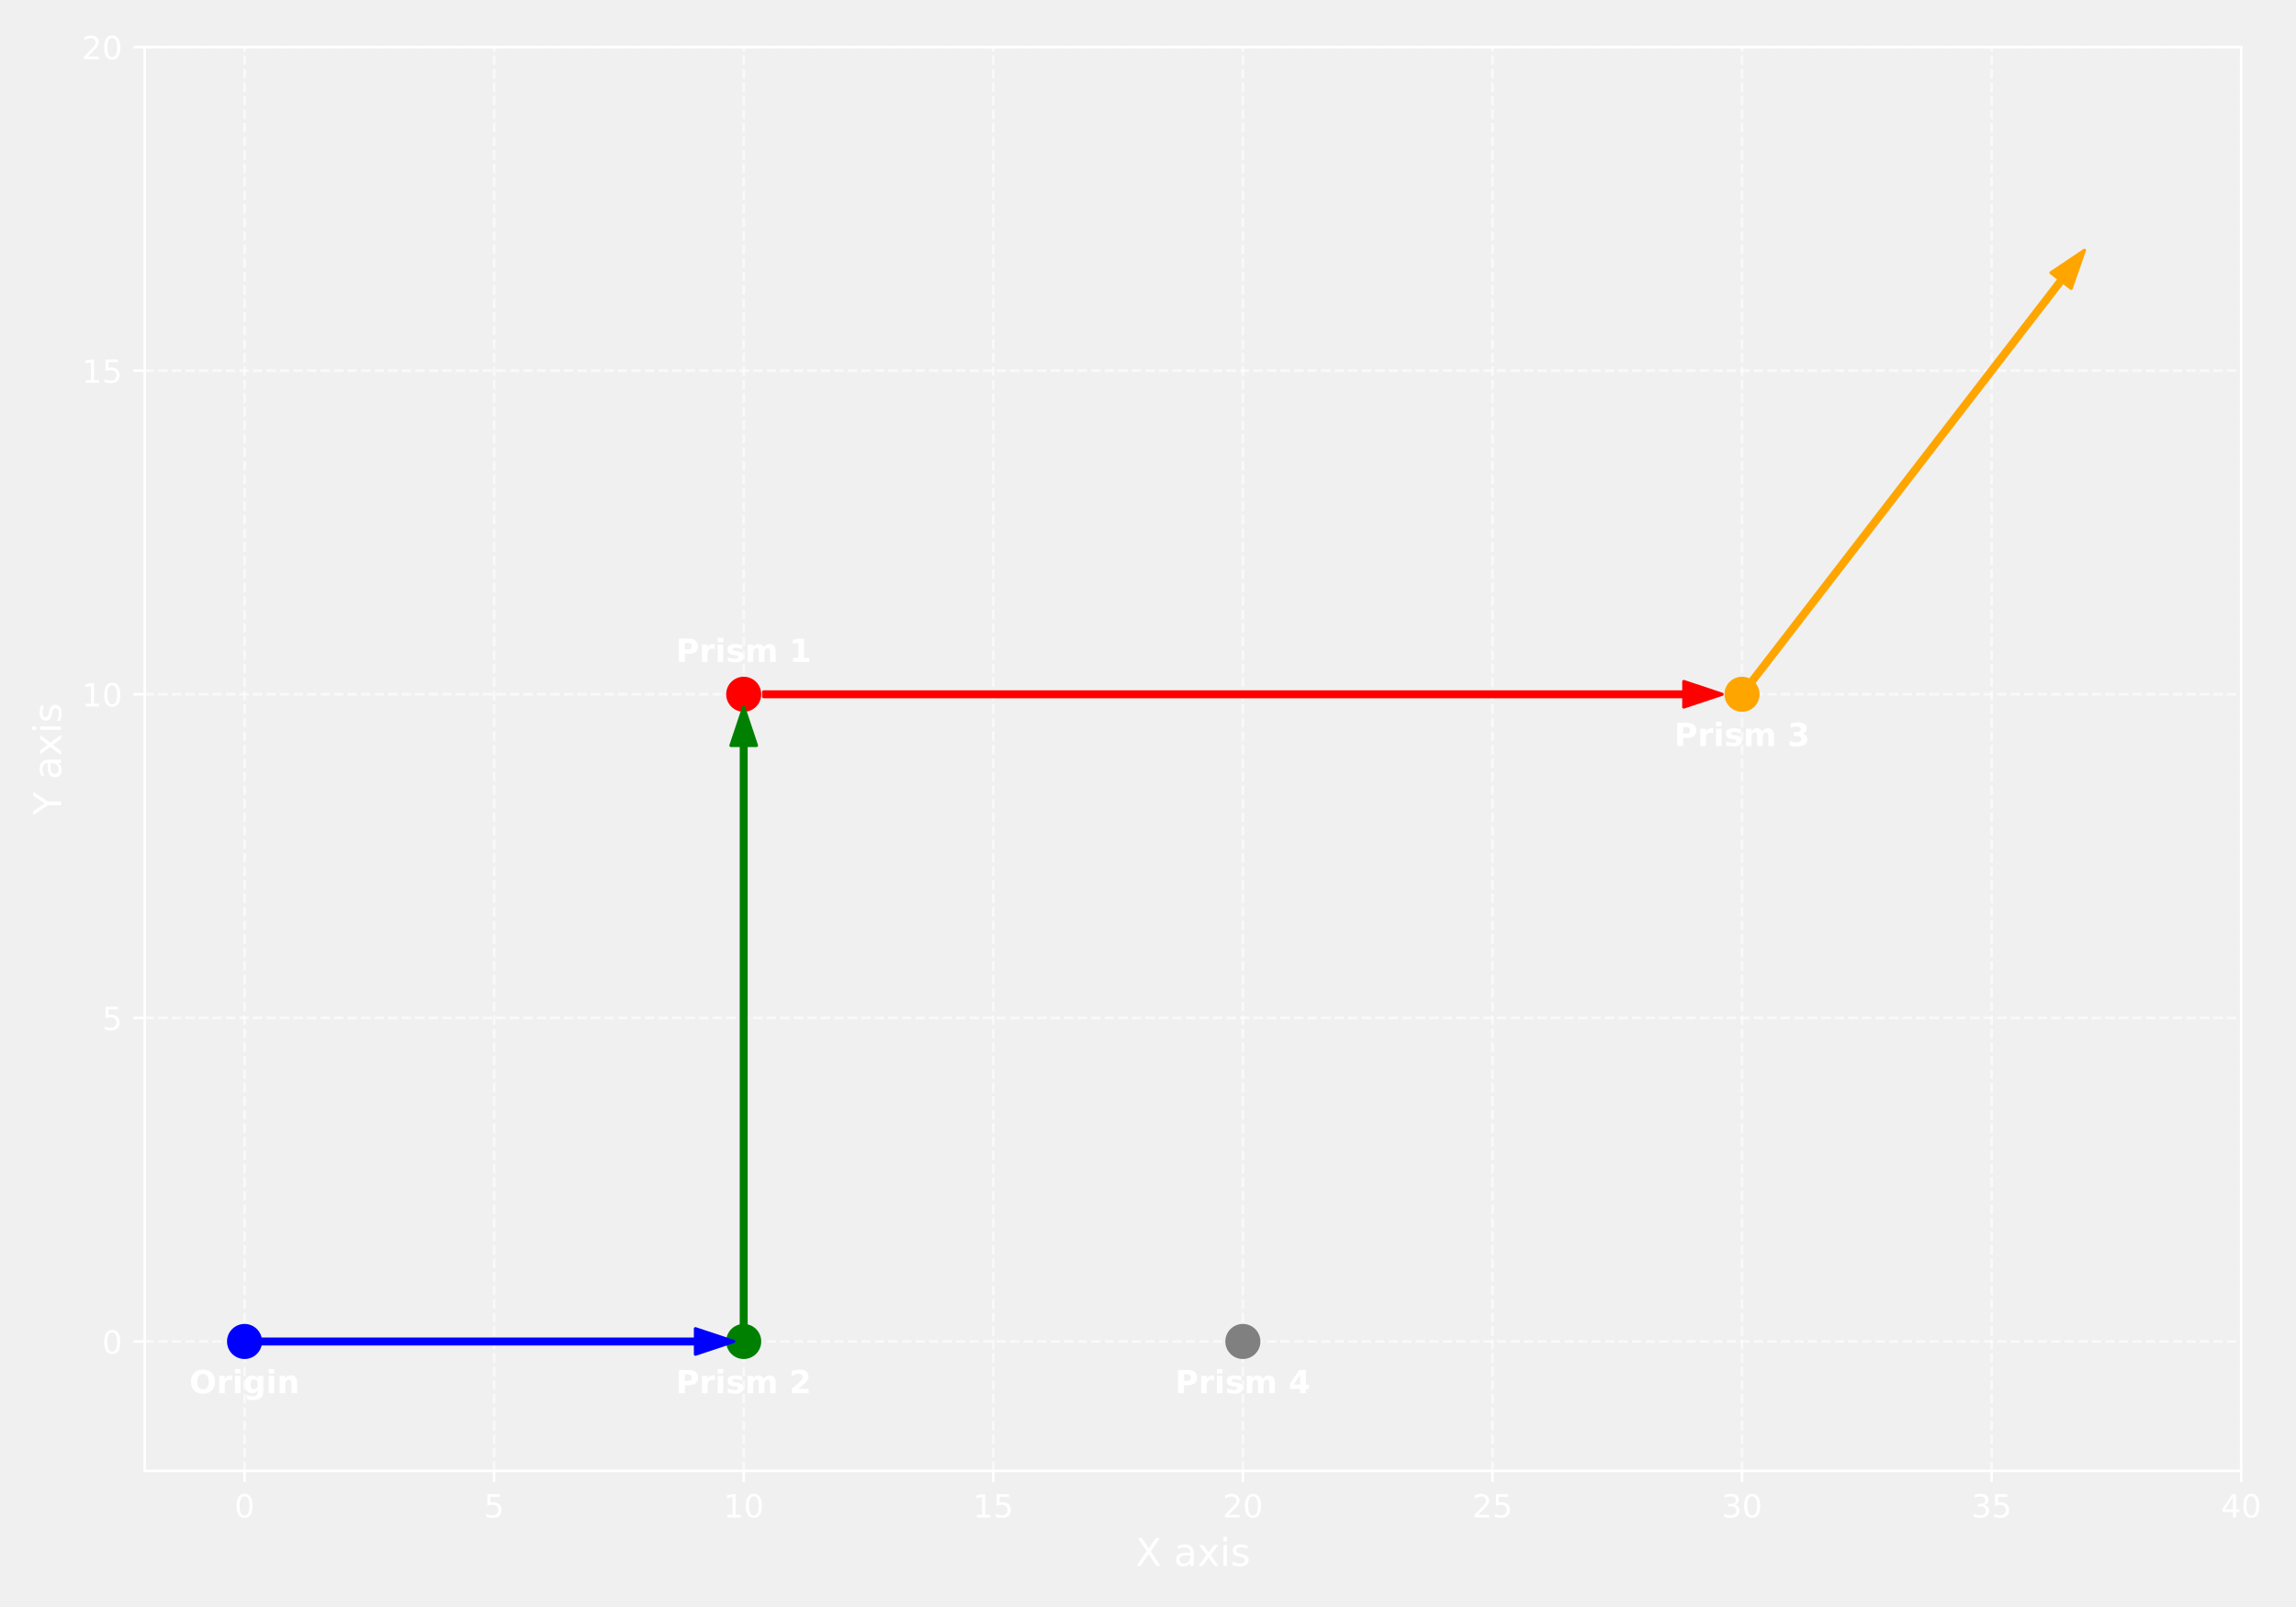
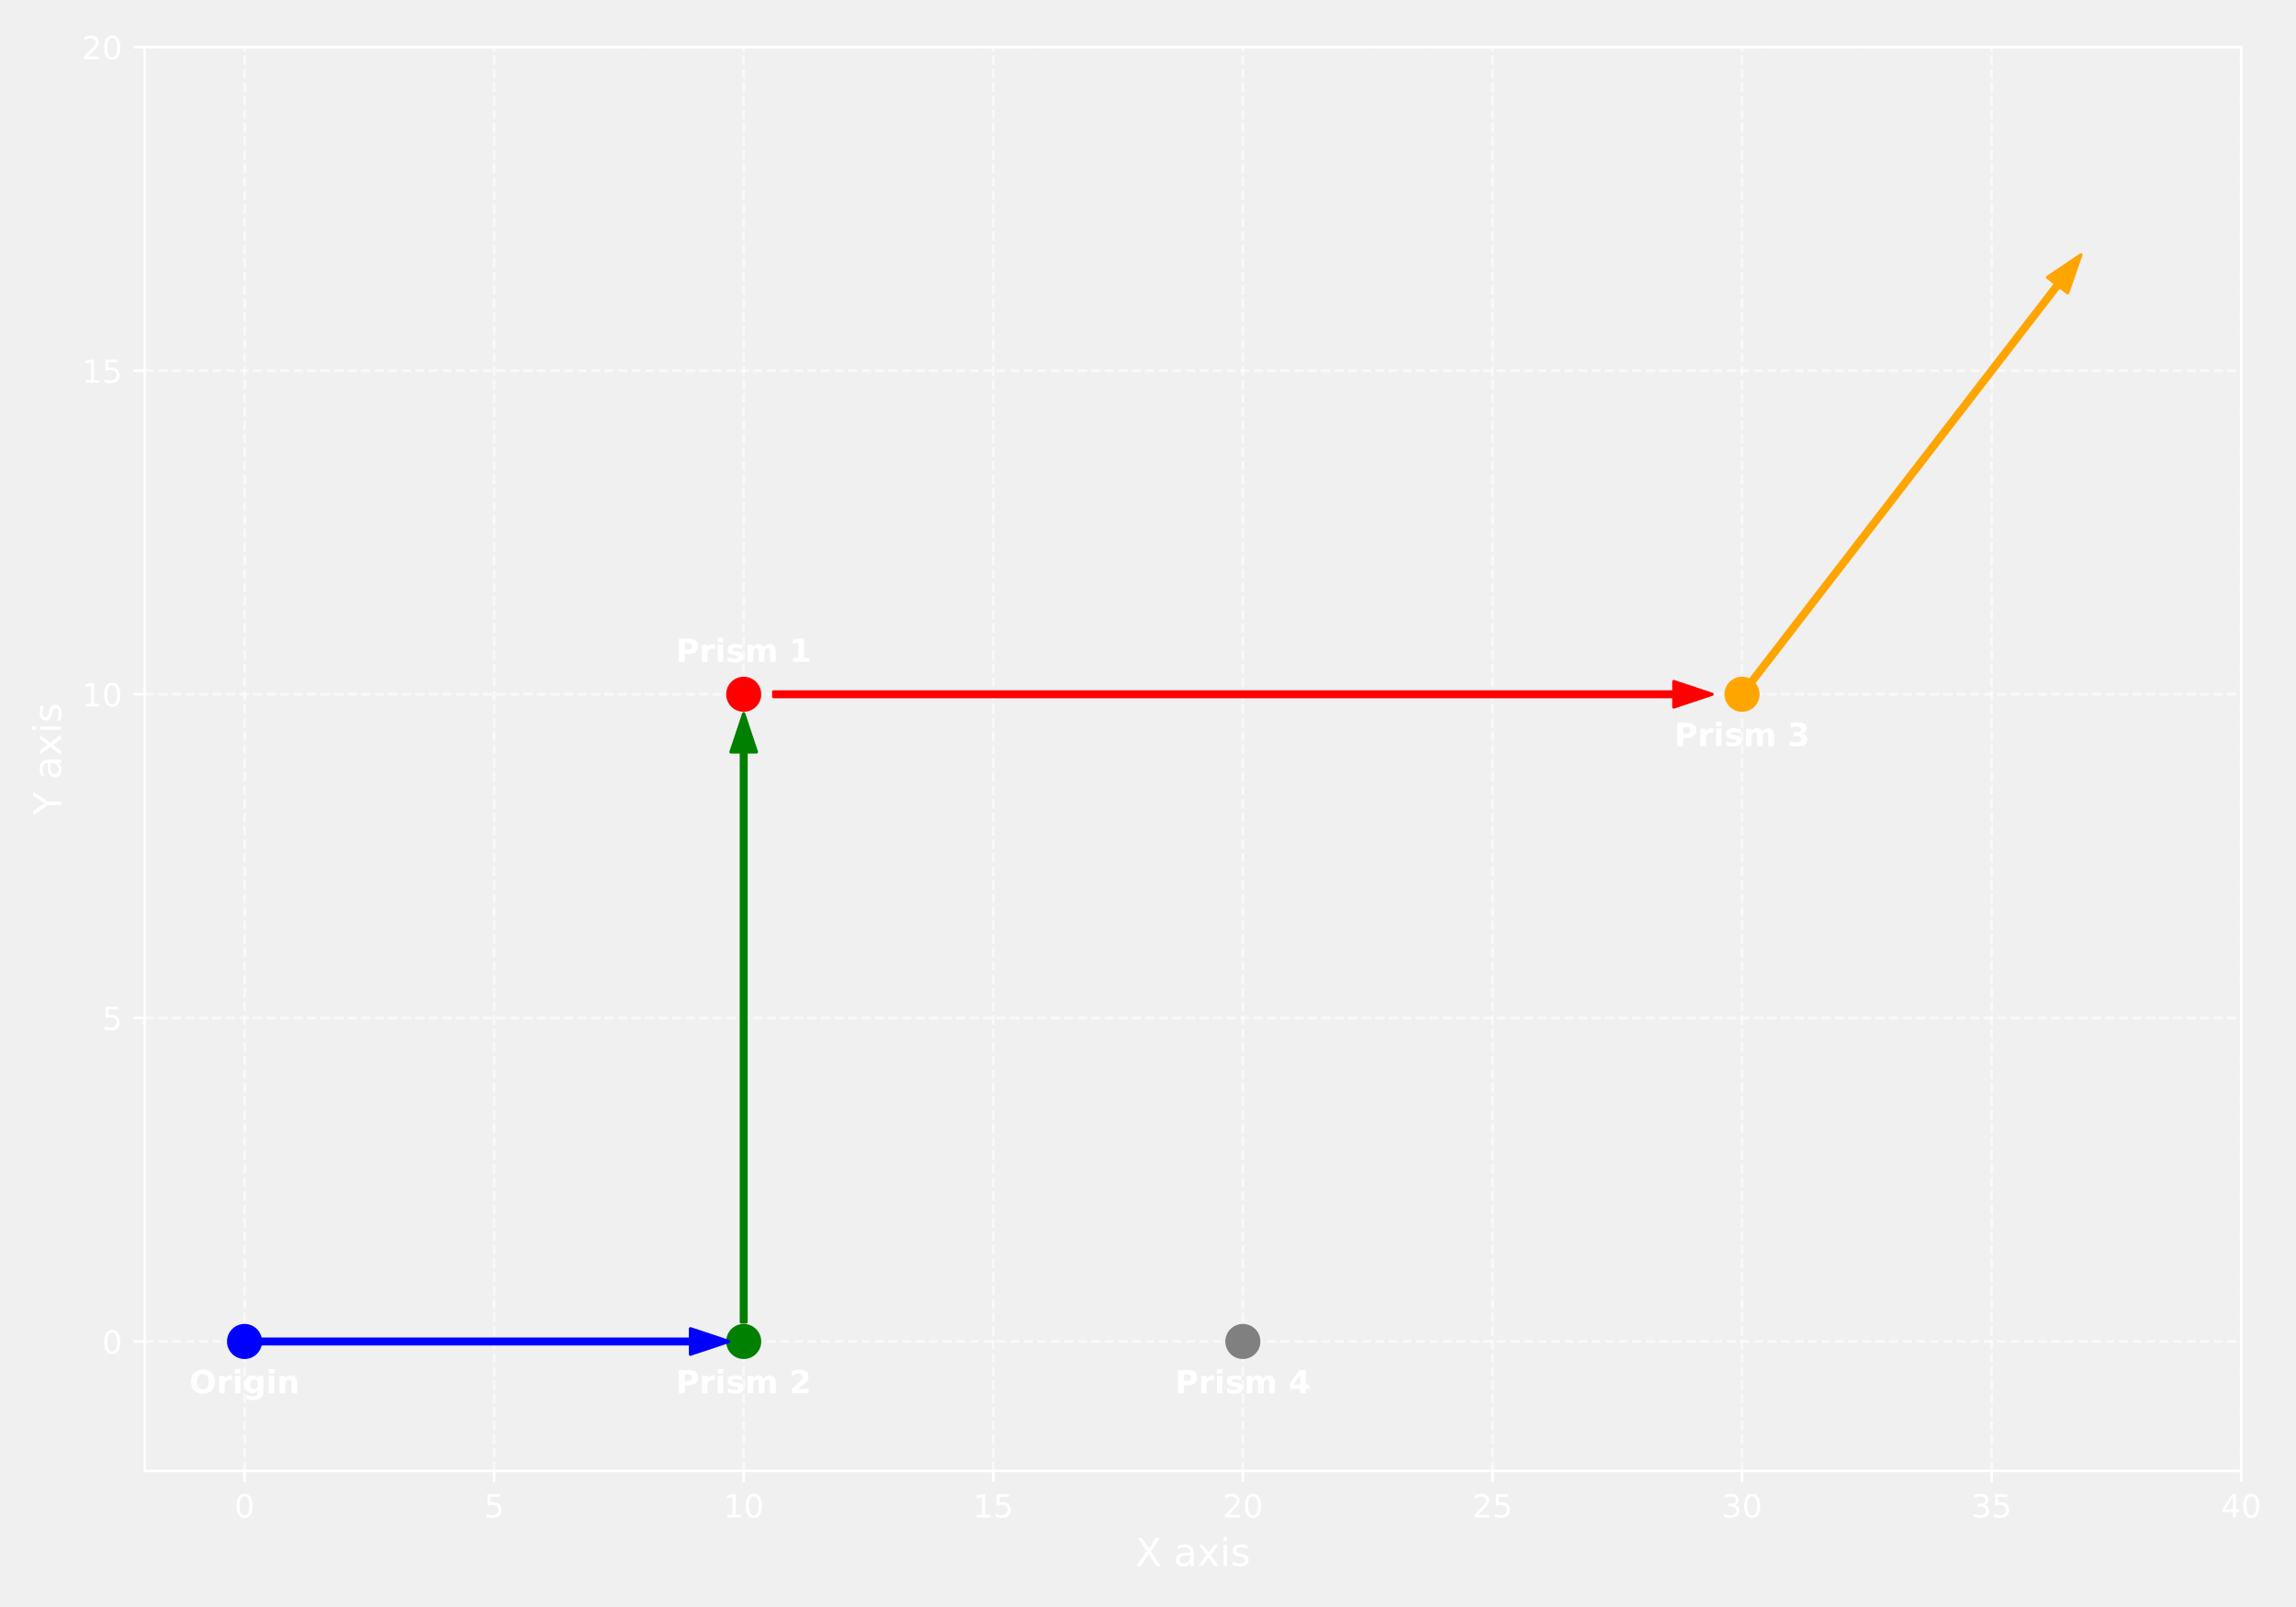
<svg xmlns="http://www.w3.org/2000/svg" xmlns:xlink="http://www.w3.org/1999/xlink" width="720pt" height="504pt" viewBox="0 0 720 504" version="1.1">
  <defs>
    <style type="text/css">*{stroke-linejoin: round; stroke-linecap: butt}</style>
  </defs>
  <g id="figure_1">
    <g id="patch_1">
      <path d="M 0 504  L 720 504  L 720 0  L 0 0  L 0 504  z " style="fill: none" />
    </g>
    <g id="axes_1">
      <g id="patch_2">
        <path d="M 45.38 461.32  L 702.81 461.32  L 702.81 14.76  L 45.38 14.76  L 45.38 461.32  z " style="fill: none" />
      </g>
      <g id="matplotlib.axis_1">
        <g id="xtick_1">
          <g id="line2d_1">
-             <path d="M 76.686 461.32  L 76.686 14.76  " clip-path="url(#pa4ed6a7793)" style="fill: none; stroke-dasharray: 2.96,1.28; stroke-dashoffset: 0; stroke: #ffffff; stroke-opacity: 0.6; stroke-width: 0.8" />
+             <path d="M 76.686 461.32  L 76.686 14.76  " clip-path="url(#pdd121eef63)" style="fill: none; stroke-dasharray: 2.96,1.28; stroke-dashoffset: 0; stroke: #ffffff; stroke-opacity: 0.6; stroke-width: 0.8" />
          </g>
          <g id="line2d_2">
            <defs>
-               <path id="mfead592fc8" d="M 0 0  L 0 3.5  " style="stroke: #ffffff; stroke-width: 0.8" />
+               <path id="m608dab2b22" d="M 0 0  L 0 3.5  " style="stroke: #ffffff; stroke-width: 0.8" />
            </defs>
            <g>
-               <use xlink:href="#mfead592fc8" x="76.686" y="461.32" style="fill: #ffffff; stroke: #ffffff; stroke-width: 0.8" />
+               <use xlink:href="#m608dab2b22" x="76.686" y="461.32" style="fill: #ffffff; stroke: #ffffff; stroke-width: 0.8" />
            </g>
          </g>
          <g id="text_1">
            <g style="fill: #ffffff" transform="translate(73.50494 475.9184) scale(0.1 -0.1)">
              <defs>
                <path id="DejaVuSans-30" d="M 2034 4250  Q 1547 4250 1301 3770  Q 1056 3291 1056 2328  Q 1056 1369 1301 889  Q 1547 409 2034 409  Q 2525 409 2770 889  Q 3016 1369 3016 2328  Q 3016 3291 2770 3770  Q 2525 4250 2034 4250  z M 2034 4750  Q 2819 4750 3233 4129  Q 3647 3509 3647 2328  Q 3647 1150 3233 529  Q 2819 -91 2034 -91  Q 1250 -91 836 529  Q 422 1150 422 2328  Q 422 3509 836 4129  Q 1250 4750 2034 4750  z " transform="scale(0.015625)" />
              </defs>
              <use xlink:href="#DejaVuSans-30" />
            </g>
          </g>
        </g>
        <g id="xtick_2">
          <g id="line2d_3">
-             <path d="M 154.952 461.32  L 154.952 14.76  " clip-path="url(#pa4ed6a7793)" style="fill: none; stroke-dasharray: 2.96,1.28; stroke-dashoffset: 0; stroke: #ffffff; stroke-opacity: 0.6; stroke-width: 0.8" />
+             <path d="M 154.952 461.32  L 154.952 14.76  " clip-path="url(#pdd121eef63)" style="fill: none; stroke-dasharray: 2.96,1.28; stroke-dashoffset: 0; stroke: #ffffff; stroke-opacity: 0.6; stroke-width: 0.8" />
          </g>
          <g id="line2d_4">
            <g>
-               <use xlink:href="#mfead592fc8" x="154.952" y="461.32" style="fill: #ffffff; stroke: #ffffff; stroke-width: 0.8" />
+               <use xlink:href="#m608dab2b22" x="154.952" y="461.32" style="fill: #ffffff; stroke: #ffffff; stroke-width: 0.8" />
            </g>
          </g>
          <g id="text_2">
            <g style="fill: #ffffff" transform="translate(151.7704 475.9184) scale(0.1 -0.1)">
              <defs>
                <path id="DejaVuSans-35" d="M 691 4666  L 3169 4666  L 3169 4134  L 1269 4134  L 1269 2991  Q 1406 3038 1543 3061  Q 1681 3084 1819 3084  Q 2600 3084 3056 2656  Q 3513 2228 3513 1497  Q 3513 744 3044 326  Q 2575 -91 1722 -91  Q 1428 -91 1123 -41  Q 819 9 494 109  L 494 744  Q 775 591 1075 516  Q 1375 441 1709 441  Q 2250 441 2565 725  Q 2881 1009 2881 1497  Q 2881 1984 2565 2268  Q 2250 2553 1709 2553  Q 1456 2553 1204 2497  Q 953 2441 691 2322  L 691 4666  z " transform="scale(0.015625)" />
              </defs>
              <use xlink:href="#DejaVuSans-35" />
            </g>
          </g>
        </g>
        <g id="xtick_3">
          <g id="line2d_5">
-             <path d="M 233.217 461.32  L 233.217 14.76  " clip-path="url(#pa4ed6a7793)" style="fill: none; stroke-dasharray: 2.96,1.28; stroke-dashoffset: 0; stroke: #ffffff; stroke-opacity: 0.6; stroke-width: 0.8" />
+             <path d="M 233.217 461.32  L 233.217 14.76  " clip-path="url(#pdd121eef63)" style="fill: none; stroke-dasharray: 2.96,1.28; stroke-dashoffset: 0; stroke: #ffffff; stroke-opacity: 0.6; stroke-width: 0.8" />
          </g>
          <g id="line2d_6">
            <g>
-               <use xlink:href="#mfead592fc8" x="233.217" y="461.32" style="fill: #ffffff; stroke: #ffffff; stroke-width: 0.8" />
+               <use xlink:href="#m608dab2b22" x="233.217" y="461.32" style="fill: #ffffff; stroke: #ffffff; stroke-width: 0.8" />
            </g>
          </g>
          <g id="text_3">
            <g style="fill: #ffffff" transform="translate(226.8546 475.9184) scale(0.1 -0.1)">
              <defs>
                <path id="DejaVuSans-31" d="M 794 531  L 1825 531  L 1825 4091  L 703 3866  L 703 4441  L 1819 4666  L 2450 4666  L 2450 531  L 3481 531  L 3481 0  L 794 0  L 794 531  z " transform="scale(0.015625)" />
              </defs>
              <use xlink:href="#DejaVuSans-31" />
              <use xlink:href="#DejaVuSans-30" transform="translate(63.62305 0)" />
            </g>
          </g>
        </g>
        <g id="xtick_4">
          <g id="line2d_7">
-             <path d="M 311.483 461.32  L 311.483 14.76  " clip-path="url(#pa4ed6a7793)" style="fill: none; stroke-dasharray: 2.96,1.28; stroke-dashoffset: 0; stroke: #ffffff; stroke-opacity: 0.6; stroke-width: 0.8" />
+             <path d="M 311.483 461.32  L 311.483 14.76  " clip-path="url(#pdd121eef63)" style="fill: none; stroke-dasharray: 2.96,1.28; stroke-dashoffset: 0; stroke: #ffffff; stroke-opacity: 0.6; stroke-width: 0.8" />
          </g>
          <g id="line2d_8">
            <g>
-               <use xlink:href="#mfead592fc8" x="311.483" y="461.32" style="fill: #ffffff; stroke: #ffffff; stroke-width: 0.8" />
+               <use xlink:href="#m608dab2b22" x="311.483" y="461.32" style="fill: #ffffff; stroke: #ffffff; stroke-width: 0.8" />
            </g>
          </g>
          <g id="text_4">
            <g style="fill: #ffffff" transform="translate(305.1201 475.9184) scale(0.1 -0.1)">
              <use xlink:href="#DejaVuSans-31" />
              <use xlink:href="#DejaVuSans-35" transform="translate(63.62305 0)" />
            </g>
          </g>
        </g>
        <g id="xtick_5">
          <g id="line2d_9">
-             <path d="M 389.748 461.32  L 389.748 14.76  " clip-path="url(#pa4ed6a7793)" style="fill: none; stroke-dasharray: 2.96,1.28; stroke-dashoffset: 0; stroke: #ffffff; stroke-opacity: 0.6; stroke-width: 0.8" />
+             <path d="M 389.748 461.32  L 389.748 14.76  " clip-path="url(#pdd121eef63)" style="fill: none; stroke-dasharray: 2.96,1.28; stroke-dashoffset: 0; stroke: #ffffff; stroke-opacity: 0.6; stroke-width: 0.8" />
          </g>
          <g id="line2d_10">
            <g>
-               <use xlink:href="#mfead592fc8" x="389.748" y="461.32" style="fill: #ffffff; stroke: #ffffff; stroke-width: 0.8" />
+               <use xlink:href="#m608dab2b22" x="389.748" y="461.32" style="fill: #ffffff; stroke: #ffffff; stroke-width: 0.8" />
            </g>
          </g>
          <g id="text_5">
            <g style="fill: #ffffff" transform="translate(383.3856 475.9184) scale(0.1 -0.1)">
              <defs>
                <path id="DejaVuSans-32" d="M 1228 531  L 3431 531  L 3431 0  L 469 0  L 469 531  Q 828 903 1448 1529  Q 2069 2156 2228 2338  Q 2531 2678 2651 2914  Q 2772 3150 2772 3378  Q 2772 3750 2511 3984  Q 2250 4219 1831 4219  Q 1534 4219 1204 4116  Q 875 4013 500 3803  L 500 4441  Q 881 4594 1212 4672  Q 1544 4750 1819 4750  Q 2544 4750 2975 4387  Q 3406 4025 3406 3419  Q 3406 3131 3298 2873  Q 3191 2616 2906 2266  Q 2828 2175 2409 1742  Q 1991 1309 1228 531  z " transform="scale(0.015625)" />
              </defs>
              <use xlink:href="#DejaVuSans-32" />
              <use xlink:href="#DejaVuSans-30" transform="translate(63.62305 0)" />
            </g>
          </g>
        </g>
        <g id="xtick_6">
          <g id="line2d_11">
-             <path d="M 468.014 461.32  L 468.014 14.76  " clip-path="url(#pa4ed6a7793)" style="fill: none; stroke-dasharray: 2.96,1.28; stroke-dashoffset: 0; stroke: #ffffff; stroke-opacity: 0.6; stroke-width: 0.8" />
+             <path d="M 468.014 461.32  L 468.014 14.76  " clip-path="url(#pdd121eef63)" style="fill: none; stroke-dasharray: 2.96,1.28; stroke-dashoffset: 0; stroke: #ffffff; stroke-opacity: 0.6; stroke-width: 0.8" />
          </g>
          <g id="line2d_12">
            <g>
-               <use xlink:href="#mfead592fc8" x="468.014" y="461.32" style="fill: #ffffff; stroke: #ffffff; stroke-width: 0.8" />
+               <use xlink:href="#m608dab2b22" x="468.014" y="461.32" style="fill: #ffffff; stroke: #ffffff; stroke-width: 0.8" />
            </g>
          </g>
          <g id="text_6">
            <g style="fill: #ffffff" transform="translate(461.6511 475.9184) scale(0.1 -0.1)">
              <use xlink:href="#DejaVuSans-32" />
              <use xlink:href="#DejaVuSans-35" transform="translate(63.62305 0)" />
            </g>
          </g>
        </g>
        <g id="xtick_7">
          <g id="line2d_13">
-             <path d="M 546.279 461.32  L 546.279 14.76  " clip-path="url(#pa4ed6a7793)" style="fill: none; stroke-dasharray: 2.96,1.28; stroke-dashoffset: 0; stroke: #ffffff; stroke-opacity: 0.6; stroke-width: 0.8" />
+             <path d="M 546.279 461.32  L 546.279 14.76  " clip-path="url(#pdd121eef63)" style="fill: none; stroke-dasharray: 2.96,1.28; stroke-dashoffset: 0; stroke: #ffffff; stroke-opacity: 0.6; stroke-width: 0.8" />
          </g>
          <g id="line2d_14">
            <g>
-               <use xlink:href="#mfead592fc8" x="546.279" y="461.32" style="fill: #ffffff; stroke: #ffffff; stroke-width: 0.8" />
+               <use xlink:href="#m608dab2b22" x="546.279" y="461.32" style="fill: #ffffff; stroke: #ffffff; stroke-width: 0.8" />
            </g>
          </g>
          <g id="text_7">
            <g style="fill: #ffffff" transform="translate(539.9165 475.9184) scale(0.1 -0.1)">
              <defs>
                <path id="DejaVuSans-33" d="M 2597 2516  Q 3050 2419 3304 2112  Q 3559 1806 3559 1356  Q 3559 666 3084 287  Q 2609 -91 1734 -91  Q 1441 -91 1130 -33  Q 819 25 488 141  L 488 750  Q 750 597 1062 519  Q 1375 441 1716 441  Q 2309 441 2620 675  Q 2931 909 2931 1356  Q 2931 1769 2642 2001  Q 2353 2234 1838 2234  L 1294 2234  L 1294 2753  L 1863 2753  Q 2328 2753 2575 2939  Q 2822 3125 2822 3475  Q 2822 3834 2567 4026  Q 2313 4219 1838 4219  Q 1578 4219 1281 4162  Q 984 4106 628 3988  L 628 4550  Q 988 4650 1302 4700  Q 1616 4750 1894 4750  Q 2613 4750 3031 4423  Q 3450 4097 3450 3541  Q 3450 3153 3228 2886  Q 3006 2619 2597 2516  z " transform="scale(0.015625)" />
              </defs>
              <use xlink:href="#DejaVuSans-33" />
              <use xlink:href="#DejaVuSans-30" transform="translate(63.62305 0)" />
            </g>
          </g>
        </g>
        <g id="xtick_8">
          <g id="line2d_15">
-             <path d="M 624.545 461.32  L 624.545 14.76  " clip-path="url(#pa4ed6a7793)" style="fill: none; stroke-dasharray: 2.96,1.28; stroke-dashoffset: 0; stroke: #ffffff; stroke-opacity: 0.6; stroke-width: 0.8" />
+             <path d="M 624.545 461.32  L 624.545 14.76  " clip-path="url(#pdd121eef63)" style="fill: none; stroke-dasharray: 2.96,1.28; stroke-dashoffset: 0; stroke: #ffffff; stroke-opacity: 0.6; stroke-width: 0.8" />
          </g>
          <g id="line2d_16">
            <g>
-               <use xlink:href="#mfead592fc8" x="624.545" y="461.32" style="fill: #ffffff; stroke: #ffffff; stroke-width: 0.8" />
+               <use xlink:href="#m608dab2b22" x="624.545" y="461.32" style="fill: #ffffff; stroke: #ffffff; stroke-width: 0.8" />
            </g>
          </g>
          <g id="text_8">
            <g style="fill: #ffffff" transform="translate(618.182 475.9184) scale(0.1 -0.1)">
              <use xlink:href="#DejaVuSans-33" />
              <use xlink:href="#DejaVuSans-35" transform="translate(63.62305 0)" />
            </g>
          </g>
        </g>
        <g id="xtick_9">
          <g id="line2d_17">
-             <path d="M 702.81 461.32  L 702.81 14.76  " clip-path="url(#pa4ed6a7793)" style="fill: none; stroke-dasharray: 2.96,1.28; stroke-dashoffset: 0; stroke: #ffffff; stroke-opacity: 0.6; stroke-width: 0.8" />
+             <path d="M 702.81 461.32  L 702.81 14.76  " clip-path="url(#pdd121eef63)" style="fill: none; stroke-dasharray: 2.96,1.28; stroke-dashoffset: 0; stroke: #ffffff; stroke-opacity: 0.6; stroke-width: 0.8" />
          </g>
          <g id="line2d_18">
            <g>
-               <use xlink:href="#mfead592fc8" x="702.81" y="461.32" style="fill: #ffffff; stroke: #ffffff; stroke-width: 0.8" />
+               <use xlink:href="#m608dab2b22" x="702.81" y="461.32" style="fill: #ffffff; stroke: #ffffff; stroke-width: 0.8" />
            </g>
          </g>
          <g id="text_9">
            <g style="fill: #ffffff" transform="translate(696.4475 475.9184) scale(0.1 -0.1)">
              <defs>
                <path id="DejaVuSans-34" d="M 2419 4116  L 825 1625  L 2419 1625  L 2419 4116  z M 2253 4666  L 3047 4666  L 3047 1625  L 3713 1625  L 3713 1100  L 3047 1100  L 3047 0  L 2419 0  L 2419 1100  L 313 1100  L 313 1709  L 2253 4666  z " transform="scale(0.015625)" />
              </defs>
              <use xlink:href="#DejaVuSans-34" />
              <use xlink:href="#DejaVuSans-30" transform="translate(63.62305 0)" />
            </g>
          </g>
        </g>
        <g id="text_10">
          <g style="fill: #ffffff" transform="translate(356.0575 491.1162) scale(0.12 -0.12)">
            <defs>
              <path id="DejaVuSans-58" d="M 403 4666  L 1081 4666  L 2241 2931  L 3406 4666  L 4084 4666  L 2584 2425  L 4184 0  L 3506 0  L 2194 1984  L 872 0  L 191 0  L 1856 2491  L 403 4666  z " transform="scale(0.015625)" />
              <path id="DejaVuSans-20" transform="scale(0.015625)" />
              <path id="DejaVuSans-61" d="M 2194 1759  Q 1497 1759 1228 1600  Q 959 1441 959 1056  Q 959 750 1161 570  Q 1363 391 1709 391  Q 2188 391 2477 730  Q 2766 1069 2766 1631  L 2766 1759  L 2194 1759  z M 3341 1997  L 3341 0  L 2766 0  L 2766 531  Q 2569 213 2275 61  Q 1981 -91 1556 -91  Q 1019 -91 701 211  Q 384 513 384 1019  Q 384 1609 779 1909  Q 1175 2209 1959 2209  L 2766 2209  L 2766 2266  Q 2766 2663 2505 2880  Q 2244 3097 1772 3097  Q 1472 3097 1187 3025  Q 903 2953 641 2809  L 641 3341  Q 956 3463 1253 3523  Q 1550 3584 1831 3584  Q 2591 3584 2966 3190  Q 3341 2797 3341 1997  z " transform="scale(0.015625)" />
              <path id="DejaVuSans-78" d="M 3513 3500  L 2247 1797  L 3578 0  L 2900 0  L 1881 1375  L 863 0  L 184 0  L 1544 1831  L 300 3500  L 978 3500  L 1906 2253  L 2834 3500  L 3513 3500  z " transform="scale(0.015625)" />
              <path id="DejaVuSans-69" d="M 603 3500  L 1178 3500  L 1178 0  L 603 0  L 603 3500  z M 603 4863  L 1178 4863  L 1178 4134  L 603 4134  L 603 4863  z " transform="scale(0.015625)" />
              <path id="DejaVuSans-73" d="M 2834 3397  L 2834 2853  Q 2591 2978 2328 3040  Q 2066 3103 1784 3103  Q 1356 3103 1142 2972  Q 928 2841 928 2578  Q 928 2378 1081 2264  Q 1234 2150 1697 2047  L 1894 2003  Q 2506 1872 2764 1633  Q 3022 1394 3022 966  Q 3022 478 2636 193  Q 2250 -91 1575 -91  Q 1294 -91 989 -36  Q 684 19 347 128  L 347 722  Q 666 556 975 473  Q 1284 391 1588 391  Q 1994 391 2212 530  Q 2431 669 2431 922  Q 2431 1156 2273 1281  Q 2116 1406 1581 1522  L 1381 1569  Q 847 1681 609 1914  Q 372 2147 372 2553  Q 372 3047 722 3315  Q 1072 3584 1716 3584  Q 2034 3584 2315 3537  Q 2597 3491 2834 3397  z " transform="scale(0.015625)" />
            </defs>
            <use xlink:href="#DejaVuSans-58" />
            <use xlink:href="#DejaVuSans-20" transform="translate(68.50586 0)" />
            <use xlink:href="#DejaVuSans-61" transform="translate(100.293 0)" />
            <use xlink:href="#DejaVuSans-78" transform="translate(161.5723 0)" />
            <use xlink:href="#DejaVuSans-69" transform="translate(220.752 0)" />
            <use xlink:href="#DejaVuSans-73" transform="translate(248.5352 0)" />
          </g>
        </g>
      </g>
      <g id="matplotlib.axis_2">
        <g id="ytick_1">
          <g id="line2d_19">
-             <path d="M 45.38 420.724  L 702.81 420.724  " clip-path="url(#pa4ed6a7793)" style="fill: none; stroke-dasharray: 2.96,1.28; stroke-dashoffset: 0; stroke: #ffffff; stroke-opacity: 0.6; stroke-width: 0.8" />
+             <path d="M 45.38 420.724  L 702.81 420.724  " clip-path="url(#pdd121eef63)" style="fill: none; stroke-dasharray: 2.96,1.28; stroke-dashoffset: 0; stroke: #ffffff; stroke-opacity: 0.6; stroke-width: 0.8" />
          </g>
          <g id="line2d_20">
            <defs>
-               <path id="m4ac3d23d64" d="M 0 0  L -3.5 0  " style="stroke: #ffffff; stroke-width: 0.8" />
+               <path id="m58511266d2" d="M 0 0  L -3.5 0  " style="stroke: #ffffff; stroke-width: 0.8" />
            </defs>
            <g>
-               <use xlink:href="#m4ac3d23d64" x="45.38" y="420.724" style="fill: #ffffff; stroke: #ffffff; stroke-width: 0.8" />
+               <use xlink:href="#m58511266d2" x="45.38" y="420.724" style="fill: #ffffff; stroke: #ffffff; stroke-width: 0.8" />
            </g>
          </g>
          <g id="text_11">
            <g style="fill: #ffffff" transform="translate(32.0175 424.5229) scale(0.1 -0.1)">
              <use xlink:href="#DejaVuSans-30" />
            </g>
          </g>
        </g>
        <g id="ytick_2">
          <g id="line2d_21">
-             <path d="M 45.38 319.233  L 702.81 319.233  " clip-path="url(#pa4ed6a7793)" style="fill: none; stroke-dasharray: 2.96,1.28; stroke-dashoffset: 0; stroke: #ffffff; stroke-opacity: 0.6; stroke-width: 0.8" />
+             <path d="M 45.38 319.233  L 702.81 319.233  " clip-path="url(#pdd121eef63)" style="fill: none; stroke-dasharray: 2.96,1.28; stroke-dashoffset: 0; stroke: #ffffff; stroke-opacity: 0.6; stroke-width: 0.8" />
          </g>
          <g id="line2d_22">
            <g>
-               <use xlink:href="#m4ac3d23d64" x="45.38" y="319.233" style="fill: #ffffff; stroke: #ffffff; stroke-width: 0.8" />
+               <use xlink:href="#m58511266d2" x="45.38" y="319.233" style="fill: #ffffff; stroke: #ffffff; stroke-width: 0.8" />
            </g>
          </g>
          <g id="text_12">
            <g style="fill: #ffffff" transform="translate(32.0175 323.0319) scale(0.1 -0.1)">
              <use xlink:href="#DejaVuSans-35" />
            </g>
          </g>
        </g>
        <g id="ytick_3">
          <g id="line2d_23">
-             <path d="M 45.38 217.742  L 702.81 217.742  " clip-path="url(#pa4ed6a7793)" style="fill: none; stroke-dasharray: 2.96,1.28; stroke-dashoffset: 0; stroke: #ffffff; stroke-opacity: 0.6; stroke-width: 0.8" />
+             <path d="M 45.38 217.742  L 702.81 217.742  " clip-path="url(#pdd121eef63)" style="fill: none; stroke-dasharray: 2.96,1.28; stroke-dashoffset: 0; stroke: #ffffff; stroke-opacity: 0.6; stroke-width: 0.8" />
          </g>
          <g id="line2d_24">
            <g>
-               <use xlink:href="#m4ac3d23d64" x="45.38" y="217.742" style="fill: #ffffff; stroke: #ffffff; stroke-width: 0.8" />
+               <use xlink:href="#m58511266d2" x="45.38" y="217.742" style="fill: #ffffff; stroke: #ffffff; stroke-width: 0.8" />
            </g>
          </g>
          <g id="text_13">
            <g style="fill: #ffffff" transform="translate(25.655 221.541) scale(0.1 -0.1)">
              <use xlink:href="#DejaVuSans-31" />
              <use xlink:href="#DejaVuSans-30" transform="translate(63.62305 0)" />
            </g>
          </g>
        </g>
        <g id="ytick_4">
          <g id="line2d_25">
-             <path d="M 45.38 116.251  L 702.81 116.251  " clip-path="url(#pa4ed6a7793)" style="fill: none; stroke-dasharray: 2.96,1.28; stroke-dashoffset: 0; stroke: #ffffff; stroke-opacity: 0.6; stroke-width: 0.8" />
+             <path d="M 45.38 116.251  L 702.81 116.251  " clip-path="url(#pdd121eef63)" style="fill: none; stroke-dasharray: 2.96,1.28; stroke-dashoffset: 0; stroke: #ffffff; stroke-opacity: 0.6; stroke-width: 0.8" />
          </g>
          <g id="line2d_26">
            <g>
-               <use xlink:href="#m4ac3d23d64" x="45.38" y="116.251" style="fill: #ffffff; stroke: #ffffff; stroke-width: 0.8" />
+               <use xlink:href="#m58511266d2" x="45.38" y="116.251" style="fill: #ffffff; stroke: #ffffff; stroke-width: 0.8" />
            </g>
          </g>
          <g id="text_14">
            <g style="fill: #ffffff" transform="translate(25.655 120.0501) scale(0.1 -0.1)">
              <use xlink:href="#DejaVuSans-31" />
              <use xlink:href="#DejaVuSans-35" transform="translate(63.62305 0)" />
            </g>
          </g>
        </g>
        <g id="ytick_5">
          <g id="line2d_27">
-             <path d="M 45.38 14.76  L 702.81 14.76  " clip-path="url(#pa4ed6a7793)" style="fill: none; stroke-dasharray: 2.96,1.28; stroke-dashoffset: 0; stroke: #ffffff; stroke-opacity: 0.6; stroke-width: 0.8" />
+             <path d="M 45.38 14.76  L 702.81 14.76  " clip-path="url(#pdd121eef63)" style="fill: none; stroke-dasharray: 2.96,1.28; stroke-dashoffset: 0; stroke: #ffffff; stroke-opacity: 0.6; stroke-width: 0.8" />
          </g>
          <g id="line2d_28">
            <g>
-               <use xlink:href="#m4ac3d23d64" x="45.38" y="14.76" style="fill: #ffffff; stroke: #ffffff; stroke-width: 0.8" />
+               <use xlink:href="#m58511266d2" x="45.38" y="14.76" style="fill: #ffffff; stroke: #ffffff; stroke-width: 0.8" />
            </g>
          </g>
          <g id="text_15">
            <g style="fill: #ffffff" transform="translate(25.655 18.55922) scale(0.1 -0.1)">
              <use xlink:href="#DejaVuSans-32" />
              <use xlink:href="#DejaVuSans-30" transform="translate(63.62305 0)" />
            </g>
          </g>
        </g>
        <g id="text_16">
          <g style="fill: #ffffff" transform="translate(19.15938 255.6322) rotate(-90) scale(0.12 -0.12)">
            <defs>
              <path id="DejaVuSans-59" d="M -13 4666  L 666 4666  L 1959 2747  L 3244 4666  L 3922 4666  L 2272 2222  L 2272 0  L 1638 0  L 1638 2222  L -13 4666  z " transform="scale(0.015625)" />
            </defs>
            <use xlink:href="#DejaVuSans-59" />
            <use xlink:href="#DejaVuSans-20" transform="translate(61.08398 0)" />
            <use xlink:href="#DejaVuSans-61" transform="translate(92.87109 0)" />
            <use xlink:href="#DejaVuSans-78" transform="translate(154.1504 0)" />
            <use xlink:href="#DejaVuSans-69" transform="translate(213.3301 0)" />
            <use xlink:href="#DejaVuSans-73" transform="translate(241.1133 0)" />
          </g>
        </g>
      </g>
      <g id="line2d_29">
        <defs>
-           <path id="m9734b4d172" d="M 0 5  C 1.326 5 2.598 4.473 3.536 3.536  C 4.473 2.598 5 1.326 5 0  C 5 -1.326 4.473 -2.598 3.536 -3.536  C 2.598 -4.473 1.326 -5 0 -5  C -1.326 -5 -2.598 -4.473 -3.536 -3.536  C -4.473 -2.598 -5 -1.326 -5 0  C -5 1.326 -4.473 2.598 -3.536 3.536  C -2.598 4.473 -1.326 5 0 5  z " style="stroke: #0000ff" />
+           <path id="m001e75b5f4" d="M 0 5  C 1.326 5 2.598 4.473 3.536 3.536  C 4.473 2.598 5 1.326 5 0  C 5 -1.326 4.473 -2.598 3.536 -3.536  C 2.598 -4.473 1.326 -5 0 -5  C -1.326 -5 -2.598 -4.473 -3.536 -3.536  C -4.473 -2.598 -5 -1.326 -5 0  C -5 1.326 -4.473 2.598 -3.536 3.536  C -2.598 4.473 -1.326 5 0 5  z " style="stroke: #0000ff" />
        </defs>
-         <g clip-path="url(#pa4ed6a7793)">
-           <use xlink:href="#m9734b4d172" x="76.686" y="420.724" style="fill: #0000ff; stroke: #0000ff" />
+         <g clip-path="url(#pdd121eef63)">
+           <use xlink:href="#m001e75b5f4" x="76.686" y="420.724" style="fill: #0000ff; stroke: #0000ff" />
        </g>
      </g>
      <g id="line2d_30">
        <defs>
-           <path id="mb34f26c07b" d="M 0 5  C 1.326 5 2.598 4.473 3.536 3.536  C 4.473 2.598 5 1.326 5 0  C 5 -1.326 4.473 -2.598 3.536 -3.536  C 2.598 -4.473 1.326 -5 0 -5  C -1.326 -5 -2.598 -4.473 -3.536 -3.536  C -4.473 -2.598 -5 -1.326 -5 0  C -5 1.326 -4.473 2.598 -3.536 3.536  C -2.598 4.473 -1.326 5 0 5  z " style="stroke: #ff0000" />
+           <path id="m70603c1ed1" d="M 0 5  C 1.326 5 2.598 4.473 3.536 3.536  C 4.473 2.598 5 1.326 5 0  C 5 -1.326 4.473 -2.598 3.536 -3.536  C 2.598 -4.473 1.326 -5 0 -5  C -1.326 -5 -2.598 -4.473 -3.536 -3.536  C -4.473 -2.598 -5 -1.326 -5 0  C -5 1.326 -4.473 2.598 -3.536 3.536  C -2.598 4.473 -1.326 5 0 5  z " style="stroke: #ff0000" />
        </defs>
-         <g clip-path="url(#pa4ed6a7793)">
-           <use xlink:href="#mb34f26c07b" x="233.217" y="217.742" style="fill: #ff0000; stroke: #ff0000" />
+         <g clip-path="url(#pdd121eef63)">
+           <use xlink:href="#m70603c1ed1" x="233.217" y="217.742" style="fill: #ff0000; stroke: #ff0000" />
        </g>
      </g>
      <g id="line2d_31">
        <defs>
-           <path id="mfabcf44b3c" d="M 0 5  C 1.326 5 2.598 4.473 3.536 3.536  C 4.473 2.598 5 1.326 5 0  C 5 -1.326 4.473 -2.598 3.536 -3.536  C 2.598 -4.473 1.326 -5 0 -5  C -1.326 -5 -2.598 -4.473 -3.536 -3.536  C -4.473 -2.598 -5 -1.326 -5 0  C -5 1.326 -4.473 2.598 -3.536 3.536  C -2.598 4.473 -1.326 5 0 5  z " style="stroke: #008000" />
+           <path id="meda82e29d7" d="M 0 5  C 1.326 5 2.598 4.473 3.536 3.536  C 4.473 2.598 5 1.326 5 0  C 5 -1.326 4.473 -2.598 3.536 -3.536  C 2.598 -4.473 1.326 -5 0 -5  C -1.326 -5 -2.598 -4.473 -3.536 -3.536  C -4.473 -2.598 -5 -1.326 -5 0  C -5 1.326 -4.473 2.598 -3.536 3.536  C -2.598 4.473 -1.326 5 0 5  z " style="stroke: #008000" />
        </defs>
-         <g clip-path="url(#pa4ed6a7793)">
-           <use xlink:href="#mfabcf44b3c" x="233.217" y="420.724" style="fill: #008000; stroke: #008000" />
+         <g clip-path="url(#pdd121eef63)">
+           <use xlink:href="#meda82e29d7" x="233.217" y="420.724" style="fill: #008000; stroke: #008000" />
        </g>
      </g>
      <g id="line2d_32">
        <defs>
-           <path id="mf88dfb1aef" d="M 0 5  C 1.326 5 2.598 4.473 3.536 3.536  C 4.473 2.598 5 1.326 5 0  C 5 -1.326 4.473 -2.598 3.536 -3.536  C 2.598 -4.473 1.326 -5 0 -5  C -1.326 -5 -2.598 -4.473 -3.536 -3.536  C -4.473 -2.598 -5 -1.326 -5 0  C -5 1.326 -4.473 2.598 -3.536 3.536  C -2.598 4.473 -1.326 5 0 5  z " style="stroke: #ffa500" />
+           <path id="m5bfed5733e" d="M 0 5  C 1.326 5 2.598 4.473 3.536 3.536  C 4.473 2.598 5 1.326 5 0  C 5 -1.326 4.473 -2.598 3.536 -3.536  C 2.598 -4.473 1.326 -5 0 -5  C -1.326 -5 -2.598 -4.473 -3.536 -3.536  C -4.473 -2.598 -5 -1.326 -5 0  C -5 1.326 -4.473 2.598 -3.536 3.536  C -2.598 4.473 -1.326 5 0 5  z " style="stroke: #ffa500" />
        </defs>
-         <g clip-path="url(#pa4ed6a7793)">
-           <use xlink:href="#mf88dfb1aef" x="546.279" y="217.742" style="fill: #ffa500; stroke: #ffa500" />
+         <g clip-path="url(#pdd121eef63)">
+           <use xlink:href="#m5bfed5733e" x="546.279" y="217.742" style="fill: #ffa500; stroke: #ffa500" />
        </g>
      </g>
      <g id="line2d_33">
        <defs>
-           <path id="m7d3f30444b" d="M 0 5  C 1.326 5 2.598 4.473 3.536 3.536  C 4.473 2.598 5 1.326 5 0  C 5 -1.326 4.473 -2.598 3.536 -3.536  C 2.598 -4.473 1.326 -5 0 -5  C -1.326 -5 -2.598 -4.473 -3.536 -3.536  C -4.473 -2.598 -5 -1.326 -5 0  C -5 1.326 -4.473 2.598 -3.536 3.536  C -2.598 4.473 -1.326 5 0 5  z " style="stroke: #808080" />
+           <path id="m43201d66fc" d="M 0 5  C 1.326 5 2.598 4.473 3.536 3.536  C 4.473 2.598 5 1.326 5 0  C 5 -1.326 4.473 -2.598 3.536 -3.536  C 2.598 -4.473 1.326 -5 0 -5  C -1.326 -5 -2.598 -4.473 -3.536 -3.536  C -4.473 -2.598 -5 -1.326 -5 0  C -5 1.326 -4.473 2.598 -3.536 3.536  C -2.598 4.473 -1.326 5 0 5  z " style="stroke: #808080" />
        </defs>
-         <g clip-path="url(#pa4ed6a7793)">
-           <use xlink:href="#m7d3f30444b" x="389.748" y="420.724" style="fill: #808080; stroke: #808080" />
+         <g clip-path="url(#pdd121eef63)">
+           <use xlink:href="#m43201d66fc" x="389.748" y="420.724" style="fill: #808080; stroke: #808080" />
        </g>
      </g>
      <g id="patch_3">
        <path d="M 45.38 461.32  L 45.38 14.76  " style="fill: none; stroke: #ffffff; stroke-width: 0.8; stroke-linejoin: miter; stroke-linecap: square" />
      </g>
      <g id="patch_4">
        <path d="M 702.81 461.32  L 702.81 14.76  " style="fill: none; stroke: #ffffff; stroke-width: 0.8; stroke-linejoin: miter; stroke-linecap: square" />
      </g>
      <g id="patch_5">
        <path d="M 45.38 461.32  L 702.81 461.32  " style="fill: none; stroke: #ffffff; stroke-width: 0.8; stroke-linejoin: miter; stroke-linecap: square" />
      </g>
      <g id="patch_6">
        <path d="M 45.38 14.76  L 702.81 14.76  " style="fill: none; stroke: #ffffff; stroke-width: 0.8; stroke-linejoin: miter; stroke-linecap: square" />
      </g>
      <g id="patch_7">
-         <path d="M 79.815 419.974  Q 148.95 419.974 218.084 419.974  L 218.084 416.724  Q 224.085 418.724 230.085 420.724  Q 224.085 422.724 218.084 424.724  L 218.084 421.474  Q 148.95 421.474 79.815 421.474  L 79.815 419.974  z " style="fill: #0000ff; stroke: #0000ff; stroke-linecap: round" />
+         <path d="M 81.382 419.974  Q 148.951 419.974 216.52 419.974  L 216.52 416.724  Q 222.522 418.724 228.523 420.724  Q 222.522 422.724 216.52 424.724  L 216.52 421.474  Q 148.951 421.474 81.382 421.474  L 81.382 419.974  z " style="fill: #0000ff; stroke: #0000ff; stroke-linecap: round" />
      </g>
      <g id="patch_8">
-         <path d="M 232.467 416.663  Q 232.467 325.23 232.467 233.798  L 229.217 233.798  Q 231.217 227.799 233.217 221.8  Q 235.217 227.799 237.217 233.798  L 233.967 233.798  Q 233.967 325.23 233.967 416.663  L 232.467 416.663  z " style="fill: #008000; stroke: #008000; stroke-linecap: round" />
+         <path d="M 232.467 414.631  Q 232.467 325.23 232.467 235.829  L 229.217 235.829  Q 231.217 229.83 233.217 223.832  Q 235.217 229.83 237.217 235.829  L 233.967 235.829  Q 233.967 325.23 233.967 414.631  L 232.467 414.631  z " style="fill: #008000; stroke: #008000; stroke-linecap: round" />
      </g>
      <g id="patch_9">
-         <path d="M 239.48 216.992  Q 383.749 216.992 528.019 216.992  L 528.019 213.742  Q 534.019 215.742 540.02 217.742  Q 534.019 219.742 528.019 221.742  L 528.019 218.492  Q 383.749 218.492 239.48 218.492  L 239.48 216.992  z " style="fill: #ff0000; stroke: #ff0000; stroke-linecap: round" />
+         <path d="M 242.613 216.992  Q 383.749 216.992 524.884 216.992  L 524.884 213.742  Q 530.886 215.742 536.887 217.742  Q 530.886 219.742 524.884 221.742  L 524.884 218.492  Q 383.749 218.492 242.613 218.492  L 242.613 216.992  z " style="fill: #ff0000; stroke: #ff0000; stroke-linecap: round" />
      </g>
      <g id="patch_10">
-         <path d="M 547.877 214.441  Q 596.808 150.99 645.739 87.539  L 643.165 85.554  Q 648.413 82.025 653.66 78.495  Q 651.58 84.467 649.501 90.439  L 646.927 88.455  Q 597.996 151.906 549.065 215.357  L 547.877 214.441  z " style="fill: #ffa500; stroke: #ffa500; stroke-linecap: round" />
+         <path d="M 548.974 213.019  Q 596.808 150.991 644.641 88.962  L 642.068 86.978  Q 647.315 83.448 652.563 79.917  Q 650.483 85.89 648.403 91.863  L 645.829 89.878  Q 597.995 151.907 550.162 213.935  L 548.974 213.019  z " style="fill: #ffa500; stroke: #ffa500; stroke-linecap: round" />
      </g>
      <g id="text_17">
        <g style="fill: #ffffff" transform="translate(59.40338 436.9622) scale(0.1 -0.1)">
          <defs>
            <path id="DejaVuSans-Bold-4f" d="M 2719 3878  Q 2169 3878 1866 3472  Q 1563 3066 1563 2328  Q 1563 1594 1866 1187  Q 2169 781 2719 781  Q 3272 781 3575 1187  Q 3878 1594 3878 2328  Q 3878 3066 3575 3472  Q 3272 3878 2719 3878  z M 2719 4750  Q 3844 4750 4481 4106  Q 5119 3463 5119 2328  Q 5119 1197 4481 553  Q 3844 -91 2719 -91  Q 1597 -91 958 553  Q 319 1197 319 2328  Q 319 3463 958 4106  Q 1597 4750 2719 4750  z " transform="scale(0.015625)" />
            <path id="DejaVuSans-Bold-72" d="M 3138 2547  Q 2991 2616 2845 2648  Q 2700 2681 2553 2681  Q 2122 2681 1889 2404  Q 1656 2128 1656 1613  L 1656 0  L 538 0  L 538 3500  L 1656 3500  L 1656 2925  Q 1872 3269 2151 3426  Q 2431 3584 2822 3584  Q 2878 3584 2943 3579  Q 3009 3575 3134 3559  L 3138 2547  z " transform="scale(0.015625)" />
            <path id="DejaVuSans-Bold-69" d="M 538 3500  L 1656 3500  L 1656 0  L 538 0  L 538 3500  z M 538 4863  L 1656 4863  L 1656 3950  L 538 3950  L 538 4863  z " transform="scale(0.015625)" />
            <path id="DejaVuSans-Bold-67" d="M 2919 594  Q 2688 288 2409 144  Q 2131 0 1766 0  Q 1125 0 706 504  Q 288 1009 288 1791  Q 288 2575 706 3076  Q 1125 3578 1766 3578  Q 2131 3578 2409 3434  Q 2688 3291 2919 2981  L 2919 3500  L 4044 3500  L 4044 353  Q 4044 -491 3511 -936  Q 2978 -1381 1966 -1381  Q 1638 -1381 1331 -1331  Q 1025 -1281 716 -1178  L 716 -306  Q 1009 -475 1290 -558  Q 1572 -641 1856 -641  Q 2406 -641 2662 -400  Q 2919 -159 2919 353  L 2919 594  z M 2181 2772  Q 1834 2772 1640 2515  Q 1447 2259 1447 1791  Q 1447 1309 1634 1061  Q 1822 813 2181 813  Q 2531 813 2725 1069  Q 2919 1325 2919 1791  Q 2919 2259 2725 2515  Q 2531 2772 2181 2772  z " transform="scale(0.015625)" />
            <path id="DejaVuSans-Bold-6e" d="M 4056 2131  L 4056 0  L 2931 0  L 2931 347  L 2931 1631  Q 2931 2084 2911 2256  Q 2891 2428 2841 2509  Q 2775 2619 2662 2680  Q 2550 2741 2406 2741  Q 2056 2741 1856 2470  Q 1656 2200 1656 1722  L 1656 0  L 538 0  L 538 3500  L 1656 3500  L 1656 2988  Q 1909 3294 2193 3439  Q 2478 3584 2822 3584  Q 3428 3584 3742 3212  Q 4056 2841 4056 2131  z " transform="scale(0.015625)" />
          </defs>
          <use xlink:href="#DejaVuSans-Bold-4f" />
          <use xlink:href="#DejaVuSans-Bold-72" transform="translate(85.00977 0)" />
          <use xlink:href="#DejaVuSans-Bold-69" transform="translate(134.3262 0)" />
          <use xlink:href="#DejaVuSans-Bold-67" transform="translate(168.6035 0)" />
          <use xlink:href="#DejaVuSans-Bold-69" transform="translate(240.1855 0)" />
          <use xlink:href="#DejaVuSans-Bold-6e" transform="translate(274.4629 0)" />
        </g>
      </g>
      <g id="text_18">
        <g style="fill: #ffffff" transform="translate(211.9671 207.5927) scale(0.1 -0.1)">
          <defs>
            <path id="DejaVuSans-Bold-50" d="M 588 4666  L 2584 4666  Q 3475 4666 3951 4270  Q 4428 3875 4428 3144  Q 4428 2409 3951 2014  Q 3475 1619 2584 1619  L 1791 1619  L 1791 0  L 588 0  L 588 4666  z M 1791 3794  L 1791 2491  L 2456 2491  Q 2806 2491 2997 2661  Q 3188 2831 3188 3144  Q 3188 3456 2997 3625  Q 2806 3794 2456 3794  L 1791 3794  z " transform="scale(0.015625)" />
            <path id="DejaVuSans-Bold-73" d="M 3272 3391  L 3272 2541  Q 2913 2691 2578 2766  Q 2244 2841 1947 2841  Q 1628 2841 1473 2761  Q 1319 2681 1319 2516  Q 1319 2381 1436 2309  Q 1553 2238 1856 2203  L 2053 2175  Q 2913 2066 3209 1816  Q 3506 1566 3506 1031  Q 3506 472 3093 190  Q 2681 -91 1863 -91  Q 1516 -91 1145 -36  Q 775 19 384 128  L 384 978  Q 719 816 1070 734  Q 1422 653 1784 653  Q 2113 653 2278 743  Q 2444 834 2444 1013  Q 2444 1163 2330 1236  Q 2216 1309 1875 1350  L 1678 1375  Q 931 1469 631 1722  Q 331 1975 331 2491  Q 331 3047 712 3315  Q 1094 3584 1881 3584  Q 2191 3584 2531 3537  Q 2872 3491 3272 3391  z " transform="scale(0.015625)" />
            <path id="DejaVuSans-Bold-6d" d="M 3781 2919  Q 3994 3244 4286 3414  Q 4578 3584 4928 3584  Q 5531 3584 5847 3212  Q 6163 2841 6163 2131  L 6163 0  L 5038 0  L 5038 1825  Q 5041 1866 5042 1909  Q 5044 1953 5044 2034  Q 5044 2406 4934 2573  Q 4825 2741 4581 2741  Q 4263 2741 4089 2478  Q 3916 2216 3909 1719  L 3909 0  L 2784 0  L 2784 1825  Q 2784 2406 2684 2573  Q 2584 2741 2328 2741  Q 2006 2741 1831 2477  Q 1656 2213 1656 1722  L 1656 0  L 531 0  L 531 3500  L 1656 3500  L 1656 2988  Q 1863 3284 2130 3434  Q 2397 3584 2719 3584  Q 3081 3584 3359 3409  Q 3638 3234 3781 2919  z " transform="scale(0.015625)" />
            <path id="DejaVuSans-Bold-20" transform="scale(0.015625)" />
            <path id="DejaVuSans-Bold-31" d="M 750 831  L 1813 831  L 1813 3847  L 722 3622  L 722 4441  L 1806 4666  L 2950 4666  L 2950 831  L 4013 831  L 4013 0  L 750 0  L 750 831  z " transform="scale(0.015625)" />
          </defs>
          <use xlink:href="#DejaVuSans-Bold-50" />
          <use xlink:href="#DejaVuSans-Bold-72" transform="translate(73.29102 0)" />
          <use xlink:href="#DejaVuSans-Bold-69" transform="translate(122.6074 0)" />
          <use xlink:href="#DejaVuSans-Bold-73" transform="translate(156.8848 0)" />
          <use xlink:href="#DejaVuSans-Bold-6d" transform="translate(216.4062 0)" />
          <use xlink:href="#DejaVuSans-Bold-20" transform="translate(320.6055 0)" />
          <use xlink:href="#DejaVuSans-Bold-31" transform="translate(355.4199 0)" />
        </g>
      </g>
      <g id="text_19">
        <g style="fill: #ffffff" transform="translate(211.9671 436.9622) scale(0.1 -0.1)">
          <defs>
            <path id="DejaVuSans-Bold-32" d="M 1844 884  L 3897 884  L 3897 0  L 506 0  L 506 884  L 2209 2388  Q 2438 2594 2547 2791  Q 2656 2988 2656 3200  Q 2656 3528 2436 3728  Q 2216 3928 1850 3928  Q 1569 3928 1234 3808  Q 900 3688 519 3450  L 519 4475  Q 925 4609 1322 4679  Q 1719 4750 2100 4750  Q 2938 4750 3402 4381  Q 3866 4013 3866 3353  Q 3866 2972 3669 2642  Q 3472 2313 2841 1759  L 1844 884  z " transform="scale(0.015625)" />
          </defs>
          <use xlink:href="#DejaVuSans-Bold-50" />
          <use xlink:href="#DejaVuSans-Bold-72" transform="translate(73.29102 0)" />
          <use xlink:href="#DejaVuSans-Bold-69" transform="translate(122.6074 0)" />
          <use xlink:href="#DejaVuSans-Bold-73" transform="translate(156.8848 0)" />
          <use xlink:href="#DejaVuSans-Bold-6d" transform="translate(216.4062 0)" />
          <use xlink:href="#DejaVuSans-Bold-20" transform="translate(320.6055 0)" />
          <use xlink:href="#DejaVuSans-Bold-32" transform="translate(355.4199 0)" />
        </g>
      </g>
      <g id="text_20">
        <g style="fill: #ffffff" transform="translate(525.029 233.9804) scale(0.1 -0.1)">
          <defs>
            <path id="DejaVuSans-Bold-33" d="M 2981 2516  Q 3453 2394 3698 2092  Q 3944 1791 3944 1325  Q 3944 631 3412 270  Q 2881 -91 1863 -91  Q 1503 -91 1142 -33  Q 781 25 428 141  L 428 1069  Q 766 900 1098 814  Q 1431 728 1753 728  Q 2231 728 2486 893  Q 2741 1059 2741 1369  Q 2741 1688 2480 1852  Q 2219 2016 1709 2016  L 1228 2016  L 1228 2791  L 1734 2791  Q 2188 2791 2409 2933  Q 2631 3075 2631 3366  Q 2631 3634 2415 3781  Q 2200 3928 1806 3928  Q 1516 3928 1219 3862  Q 922 3797 628 3669  L 628 4550  Q 984 4650 1334 4700  Q 1684 4750 2022 4750  Q 2931 4750 3382 4451  Q 3834 4153 3834 3553  Q 3834 3144 3618 2883  Q 3403 2622 2981 2516  z " transform="scale(0.015625)" />
          </defs>
          <use xlink:href="#DejaVuSans-Bold-50" />
          <use xlink:href="#DejaVuSans-Bold-72" transform="translate(73.29102 0)" />
          <use xlink:href="#DejaVuSans-Bold-69" transform="translate(122.6074 0)" />
          <use xlink:href="#DejaVuSans-Bold-73" transform="translate(156.8848 0)" />
          <use xlink:href="#DejaVuSans-Bold-6d" transform="translate(216.4062 0)" />
          <use xlink:href="#DejaVuSans-Bold-20" transform="translate(320.6055 0)" />
          <use xlink:href="#DejaVuSans-Bold-33" transform="translate(355.4199 0)" />
        </g>
      </g>
      <g id="text_21">
        <g style="fill: #ffffff" transform="translate(368.4981 436.9622) scale(0.1 -0.1)">
          <defs>
            <path id="DejaVuSans-Bold-34" d="M 2356 3675  L 1038 1722  L 2356 1722  L 2356 3675  z M 2156 4666  L 3494 4666  L 3494 1722  L 4159 1722  L 4159 850  L 3494 850  L 3494 0  L 2356 0  L 2356 850  L 288 850  L 288 1881  L 2156 4666  z " transform="scale(0.015625)" />
          </defs>
          <use xlink:href="#DejaVuSans-Bold-50" />
          <use xlink:href="#DejaVuSans-Bold-72" transform="translate(73.29102 0)" />
          <use xlink:href="#DejaVuSans-Bold-69" transform="translate(122.6074 0)" />
          <use xlink:href="#DejaVuSans-Bold-73" transform="translate(156.8848 0)" />
          <use xlink:href="#DejaVuSans-Bold-6d" transform="translate(216.4062 0)" />
          <use xlink:href="#DejaVuSans-Bold-20" transform="translate(320.6055 0)" />
          <use xlink:href="#DejaVuSans-Bold-34" transform="translate(355.4199 0)" />
        </g>
      </g>
    </g>
  </g>
  <defs>
-     <clipPath id="pa4ed6a7793">
+     <clipPath id="pdd121eef63">
      <rect x="45.38" y="14.76" width="657.43" height="446.56" />
    </clipPath>
  </defs>
</svg>
